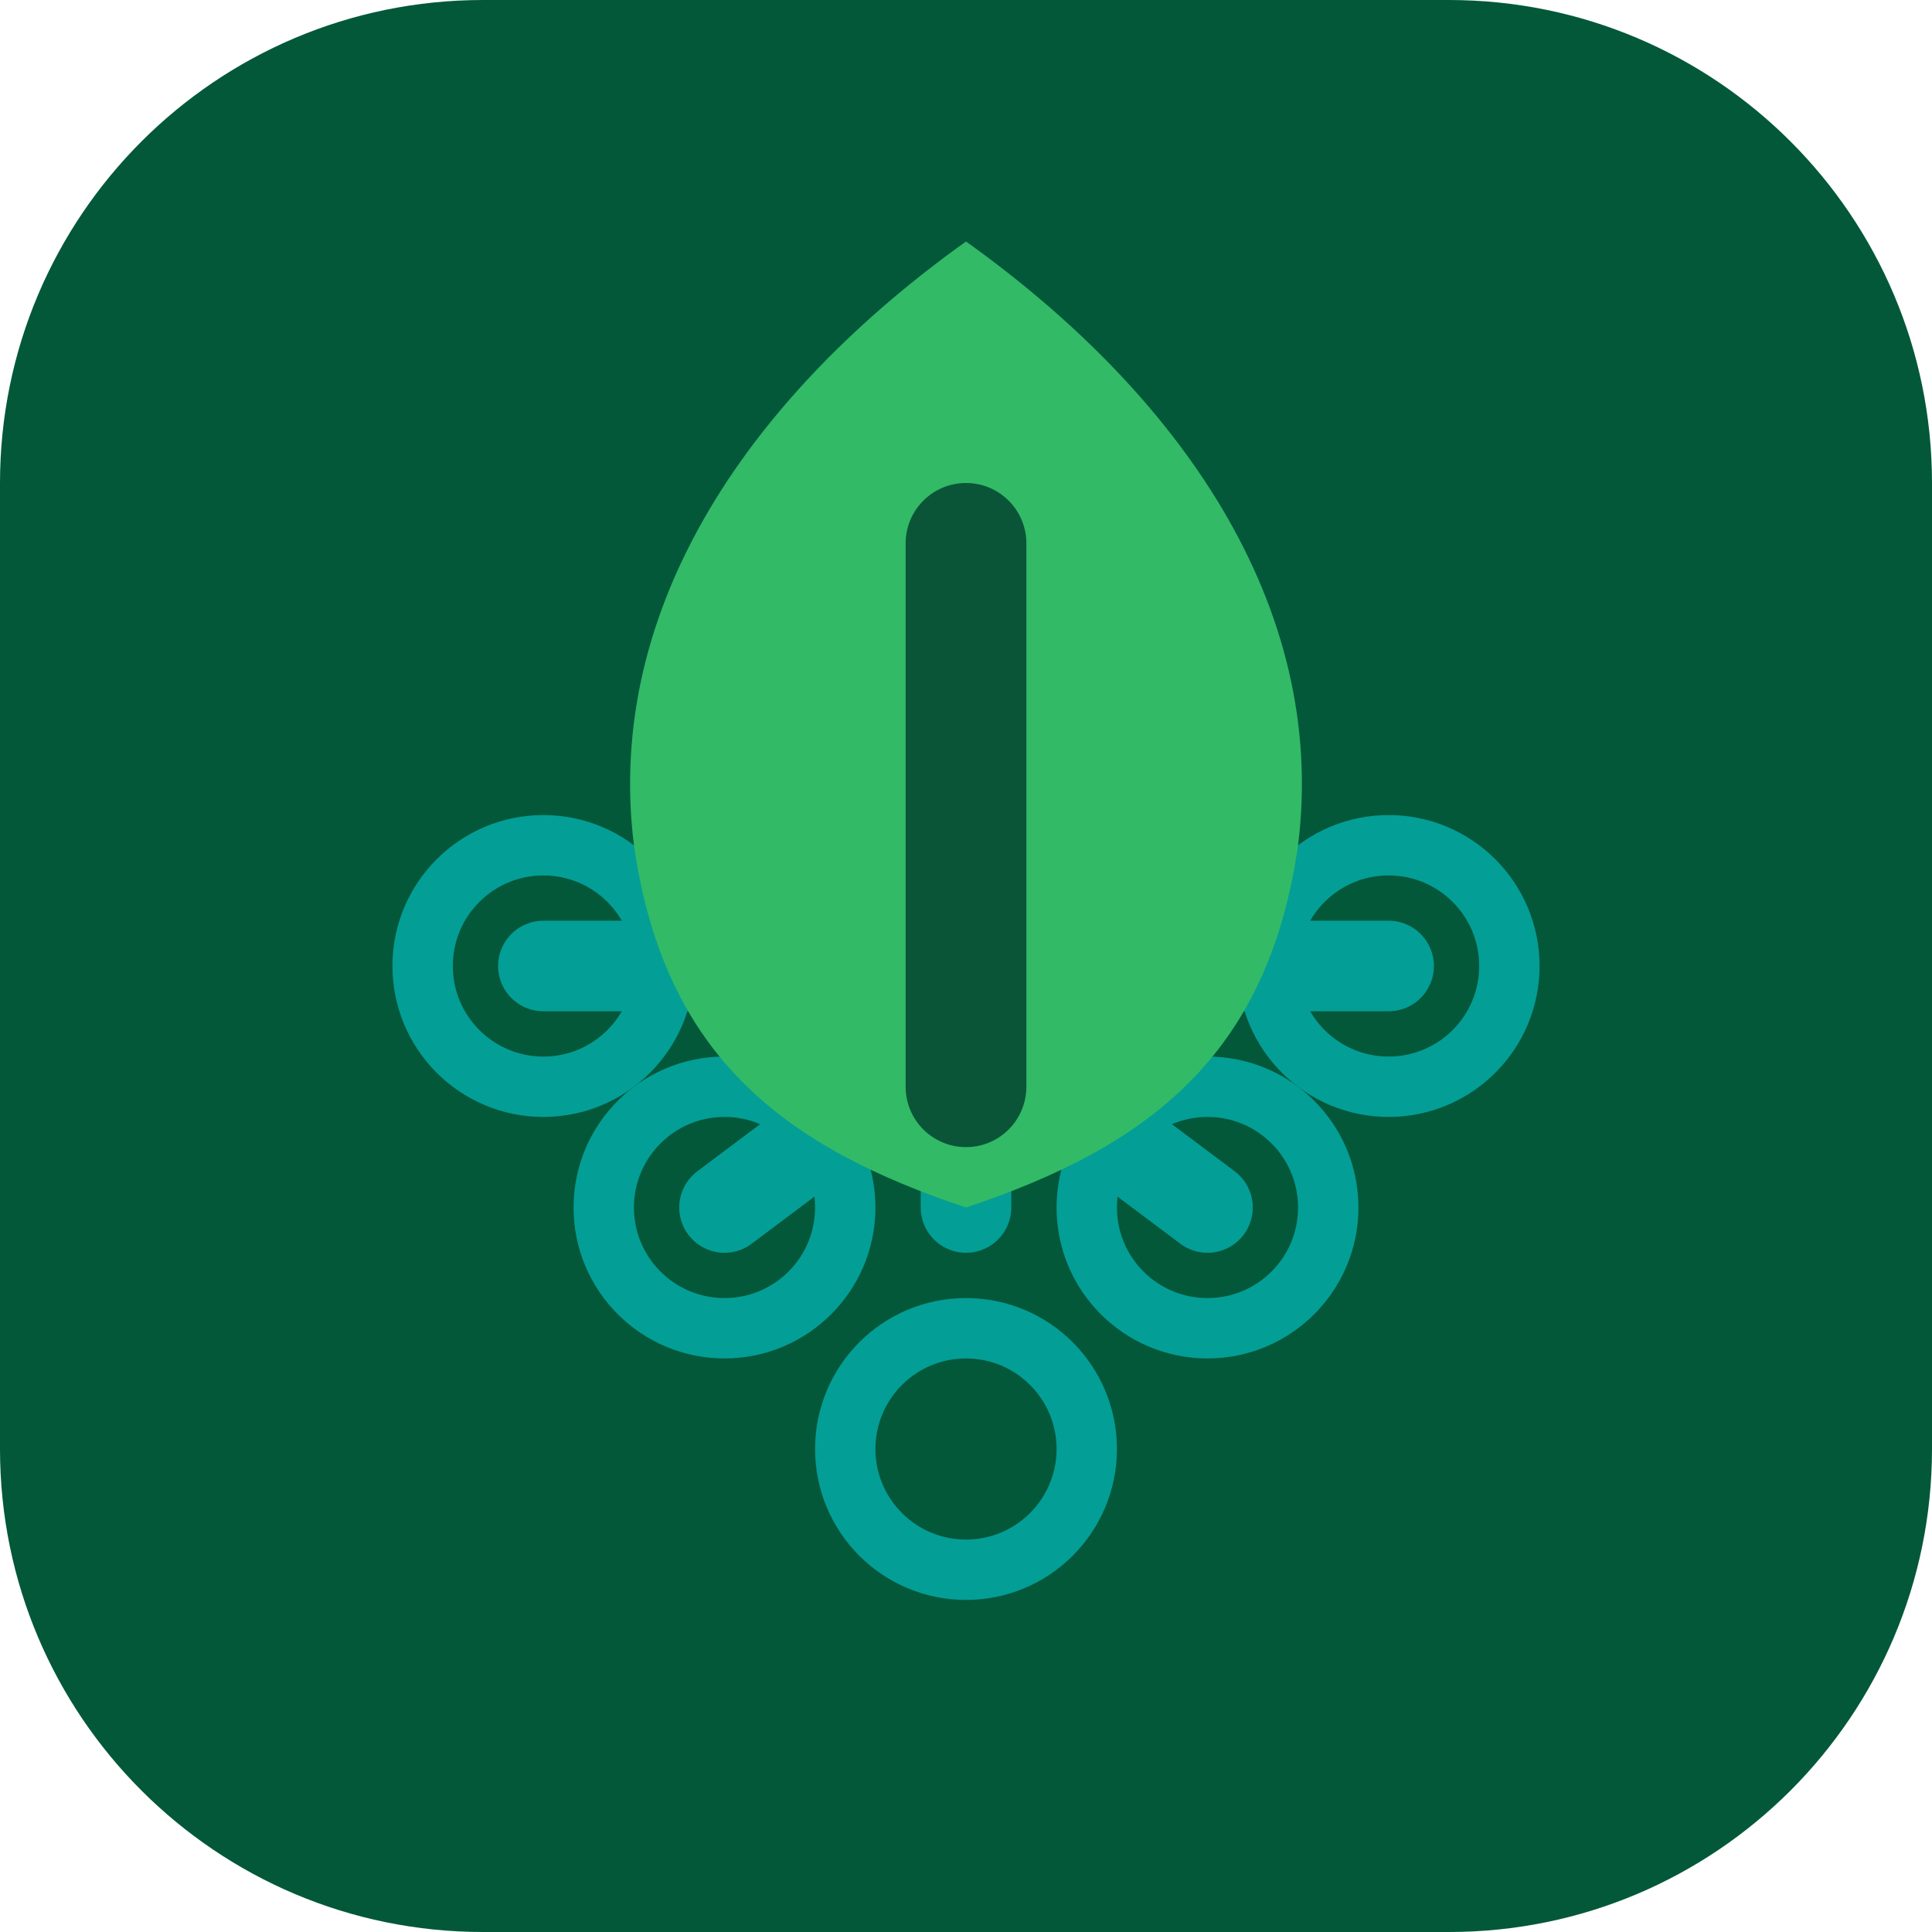
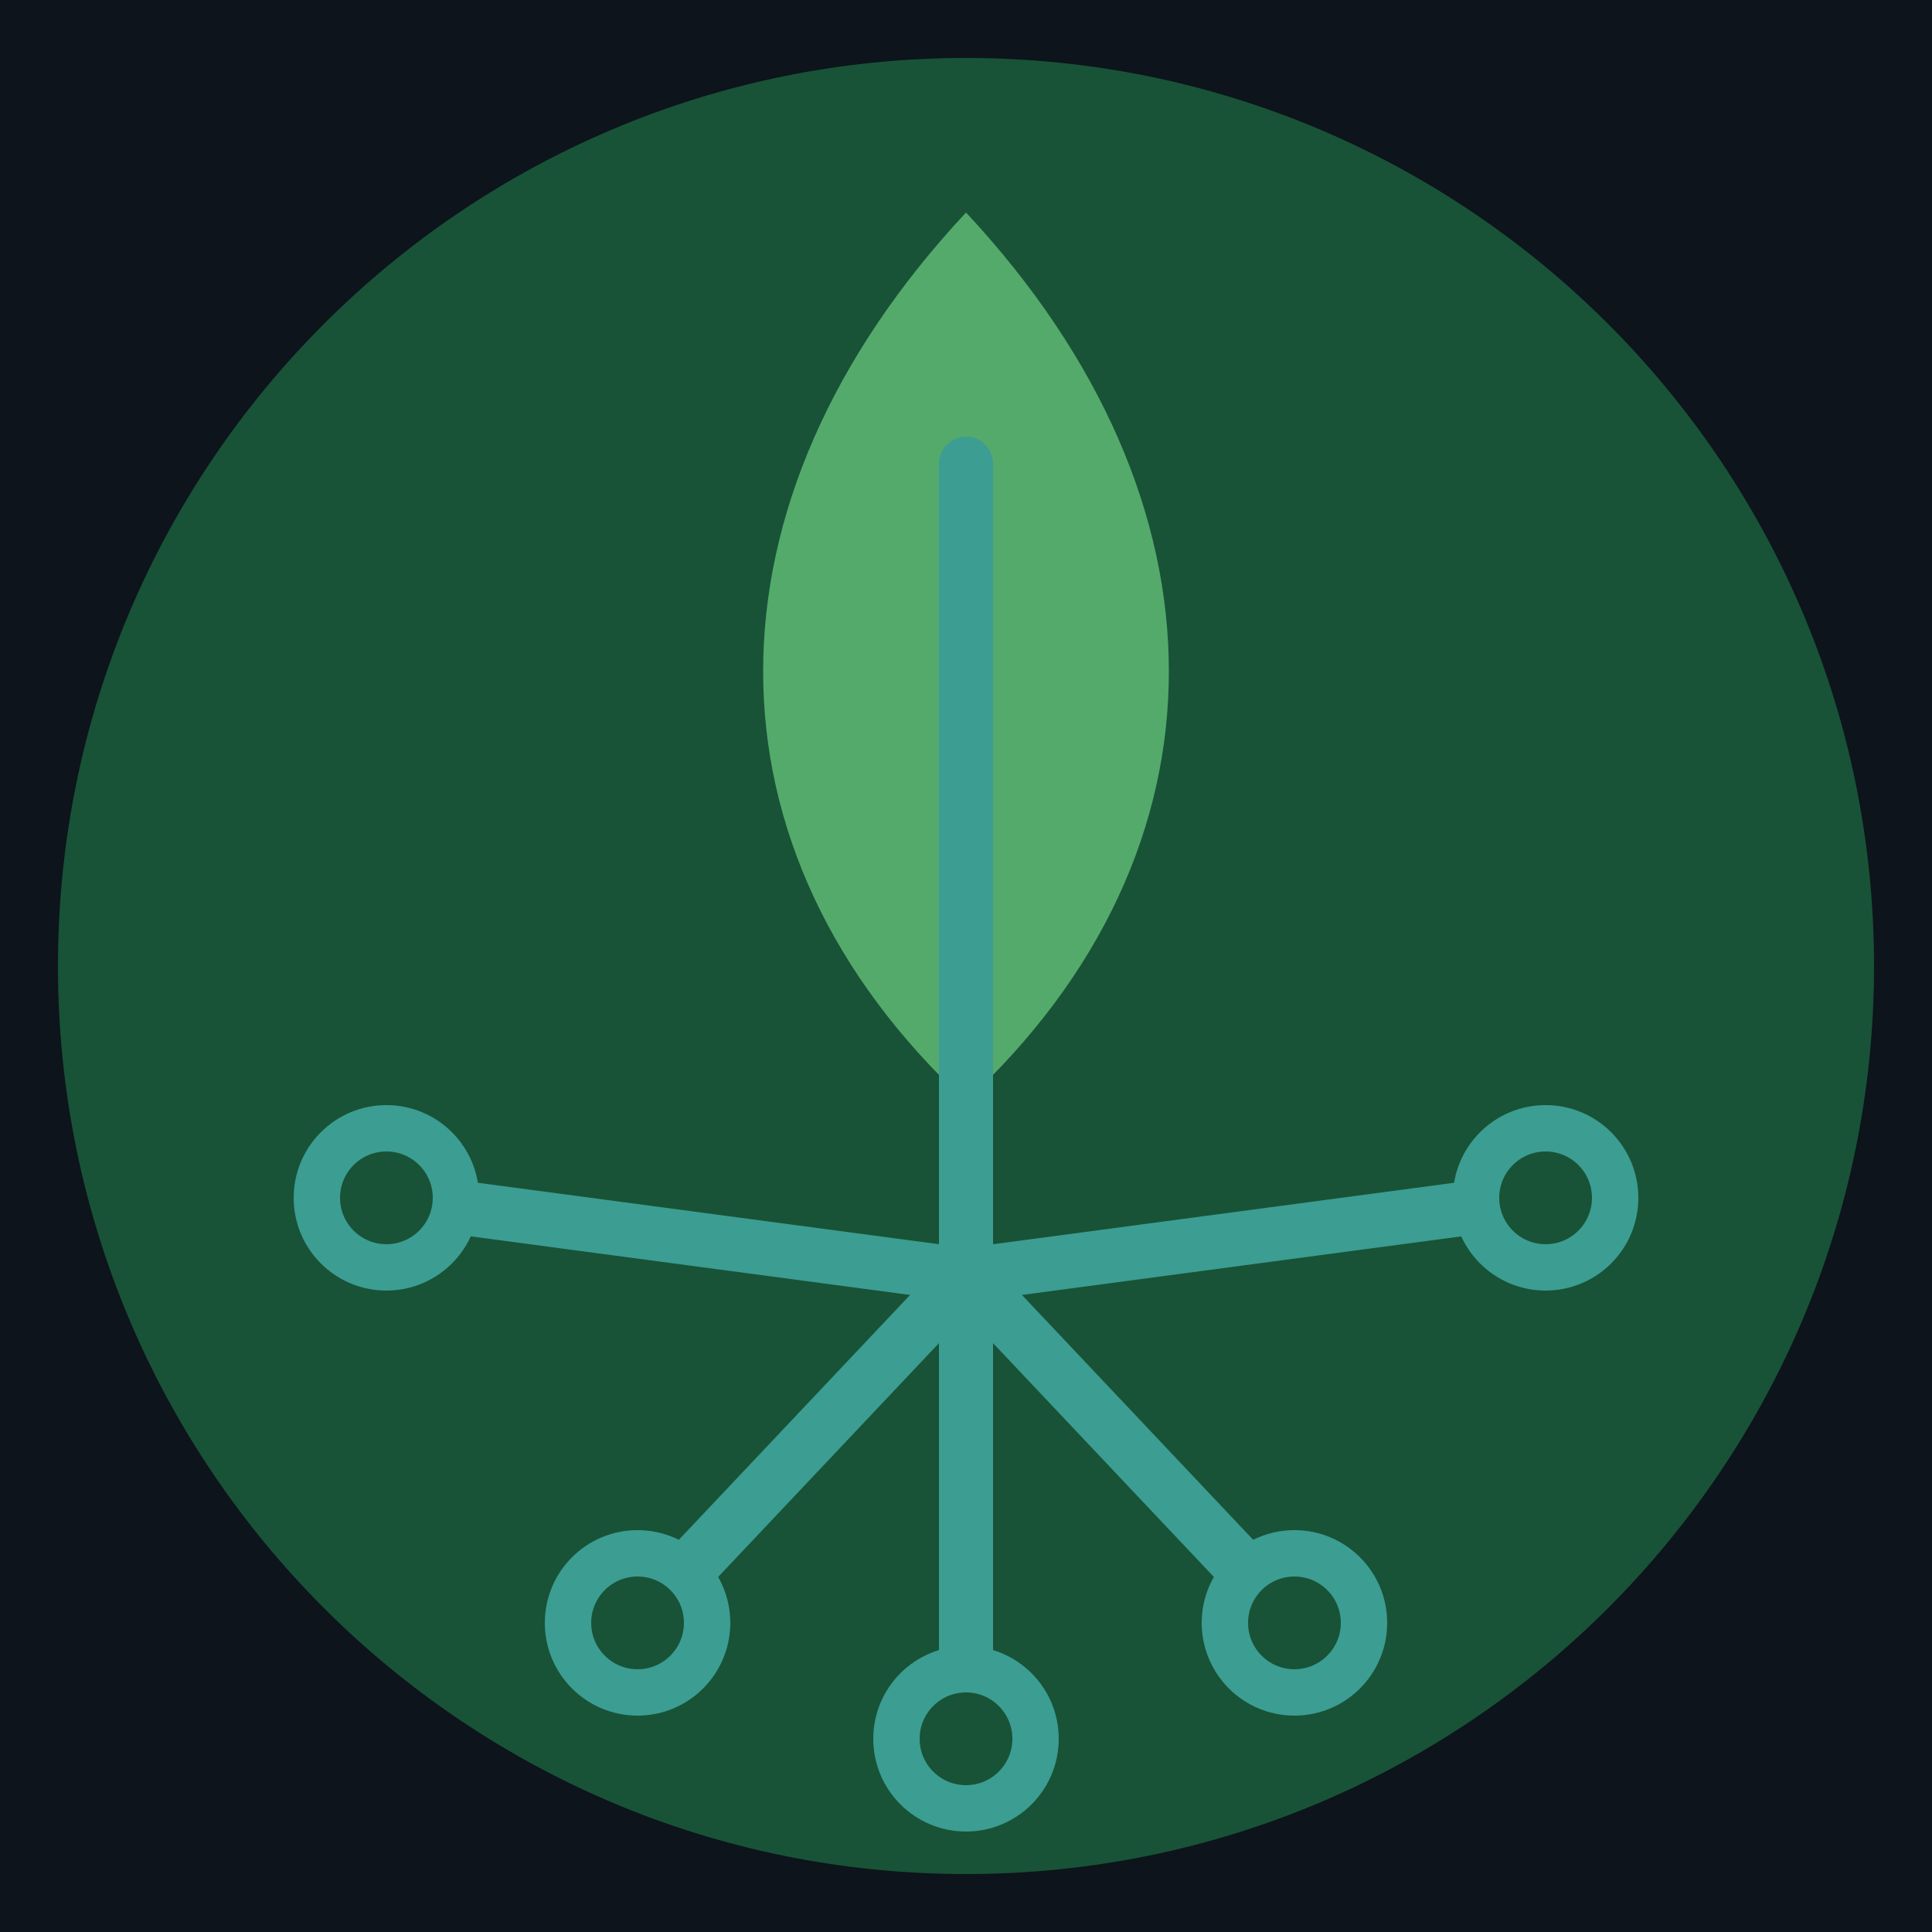
- <svg xmlns="http://www.w3.org/2000/svg" viewBox="0 0 32 32" fill="none">
-   <defs>
-     <linearGradient id="gLeaf" x1="0" y1="5" x2="0" y2="21">
-       <stop offset="0%" stop-color="#32BA67" />
-       <stop offset="100%" stop-color="#1E9B4A" />
-     </linearGradient>
-   </defs>
-   <rect width="32" height="32" rx="8" fill="#03583A" />
-   <g stroke="#039E96" stroke-width="1.5" stroke-linecap="round" stroke-linejoin="round" fill="none">
-     <path d="M9 16 H23" />
-     <path d="M16 11 V20" />
-     <path d="M16 17 L12 20" />
-     <path d="M16 17 L20 20" />
-     <circle cx="9" cy="16" r="2" stroke-width="1" />
-     <circle cx="23" cy="16" r="2" stroke-width="1" />
-     <circle cx="12" cy="20" r="2" stroke-width="1" />
-     <circle cx="20" cy="20" r="2" stroke-width="1" />
-     <circle cx="16" cy="24" r="2" stroke-width="1" />
+ <svg xmlns="http://www.w3.org/2000/svg" width="500" height="500" viewBox="0 0 500 500">
+   <rect width="500" height="500" fill="#0d141b" />
+   <circle cx="250" cy="250" r="235" fill="#185337" />
+   <path d="M250,55 C320,130 320,220 250,285 C180,220 180,130 250,55 Z" fill="#54aa6b" />
+   <g stroke="#3c9d92" stroke-width="14" stroke-linecap="round" fill="none">
+     <line x1="250" y1="120" x2="250" y2="330" />
+     <line x1="250" y1="330" x2="100" y2="310" />
+     <line x1="250" y1="330" x2="165" y2="420" />
+     <line x1="250" y1="330" x2="250" y2="450" />
+     <line x1="250" y1="330" x2="335" y2="420" />
+     <line x1="250" y1="330" x2="400" y2="310" />
  </g>
-   <path d="M16 4 C19.5 6.5 22 10 21.5 14 C21 17.5 19 19 16 20 C13 19 11 17.5 10.5 14 C10 10 12.5 6.5 16 4 Z" fill="url(#gLeaf)" />
-   <rect x="15" y="8" width="2" height="11" rx="1" fill="#064A33" opacity="0.9" />
+   <g fill="#185337" stroke="#3c9d92" stroke-width="12">
+     <circle cx="100" cy="310" r="18" />
+     <circle cx="165" cy="420" r="18" />
+     <circle cx="250" cy="450" r="18" />
+     <circle cx="335" cy="420" r="18" />
+     <circle cx="400" cy="310" r="18" />
+   </g>
</svg>
